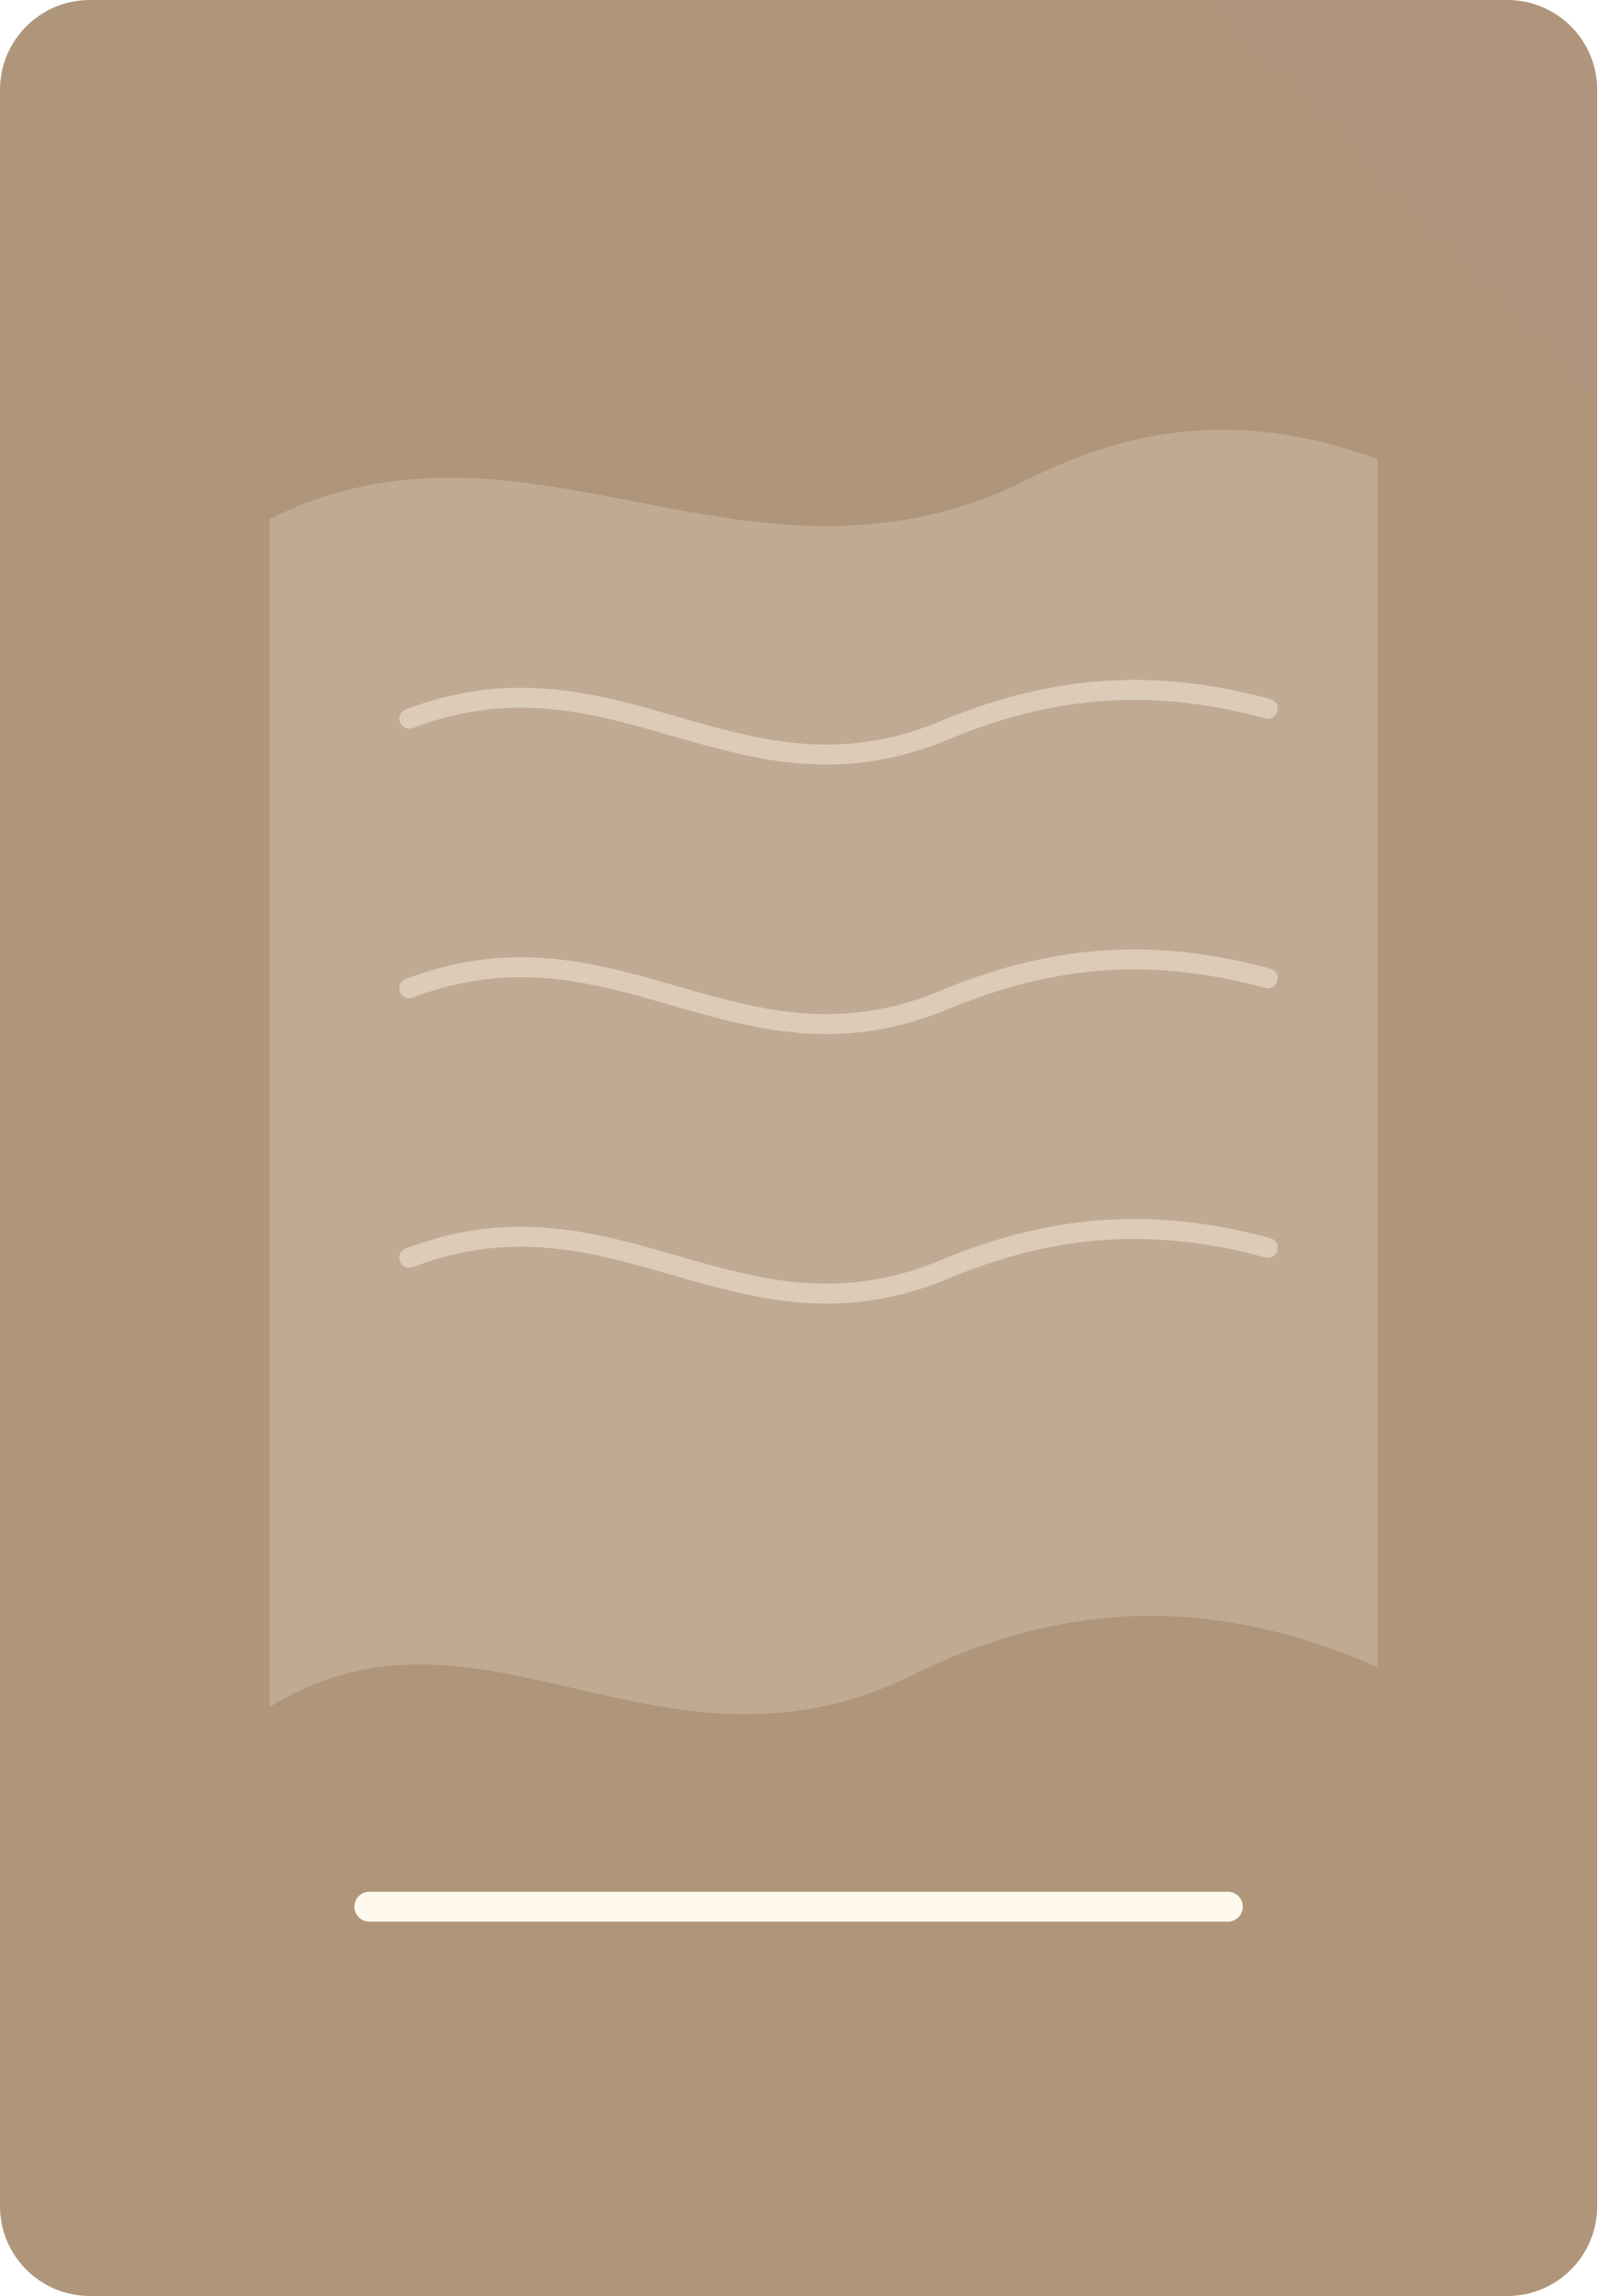
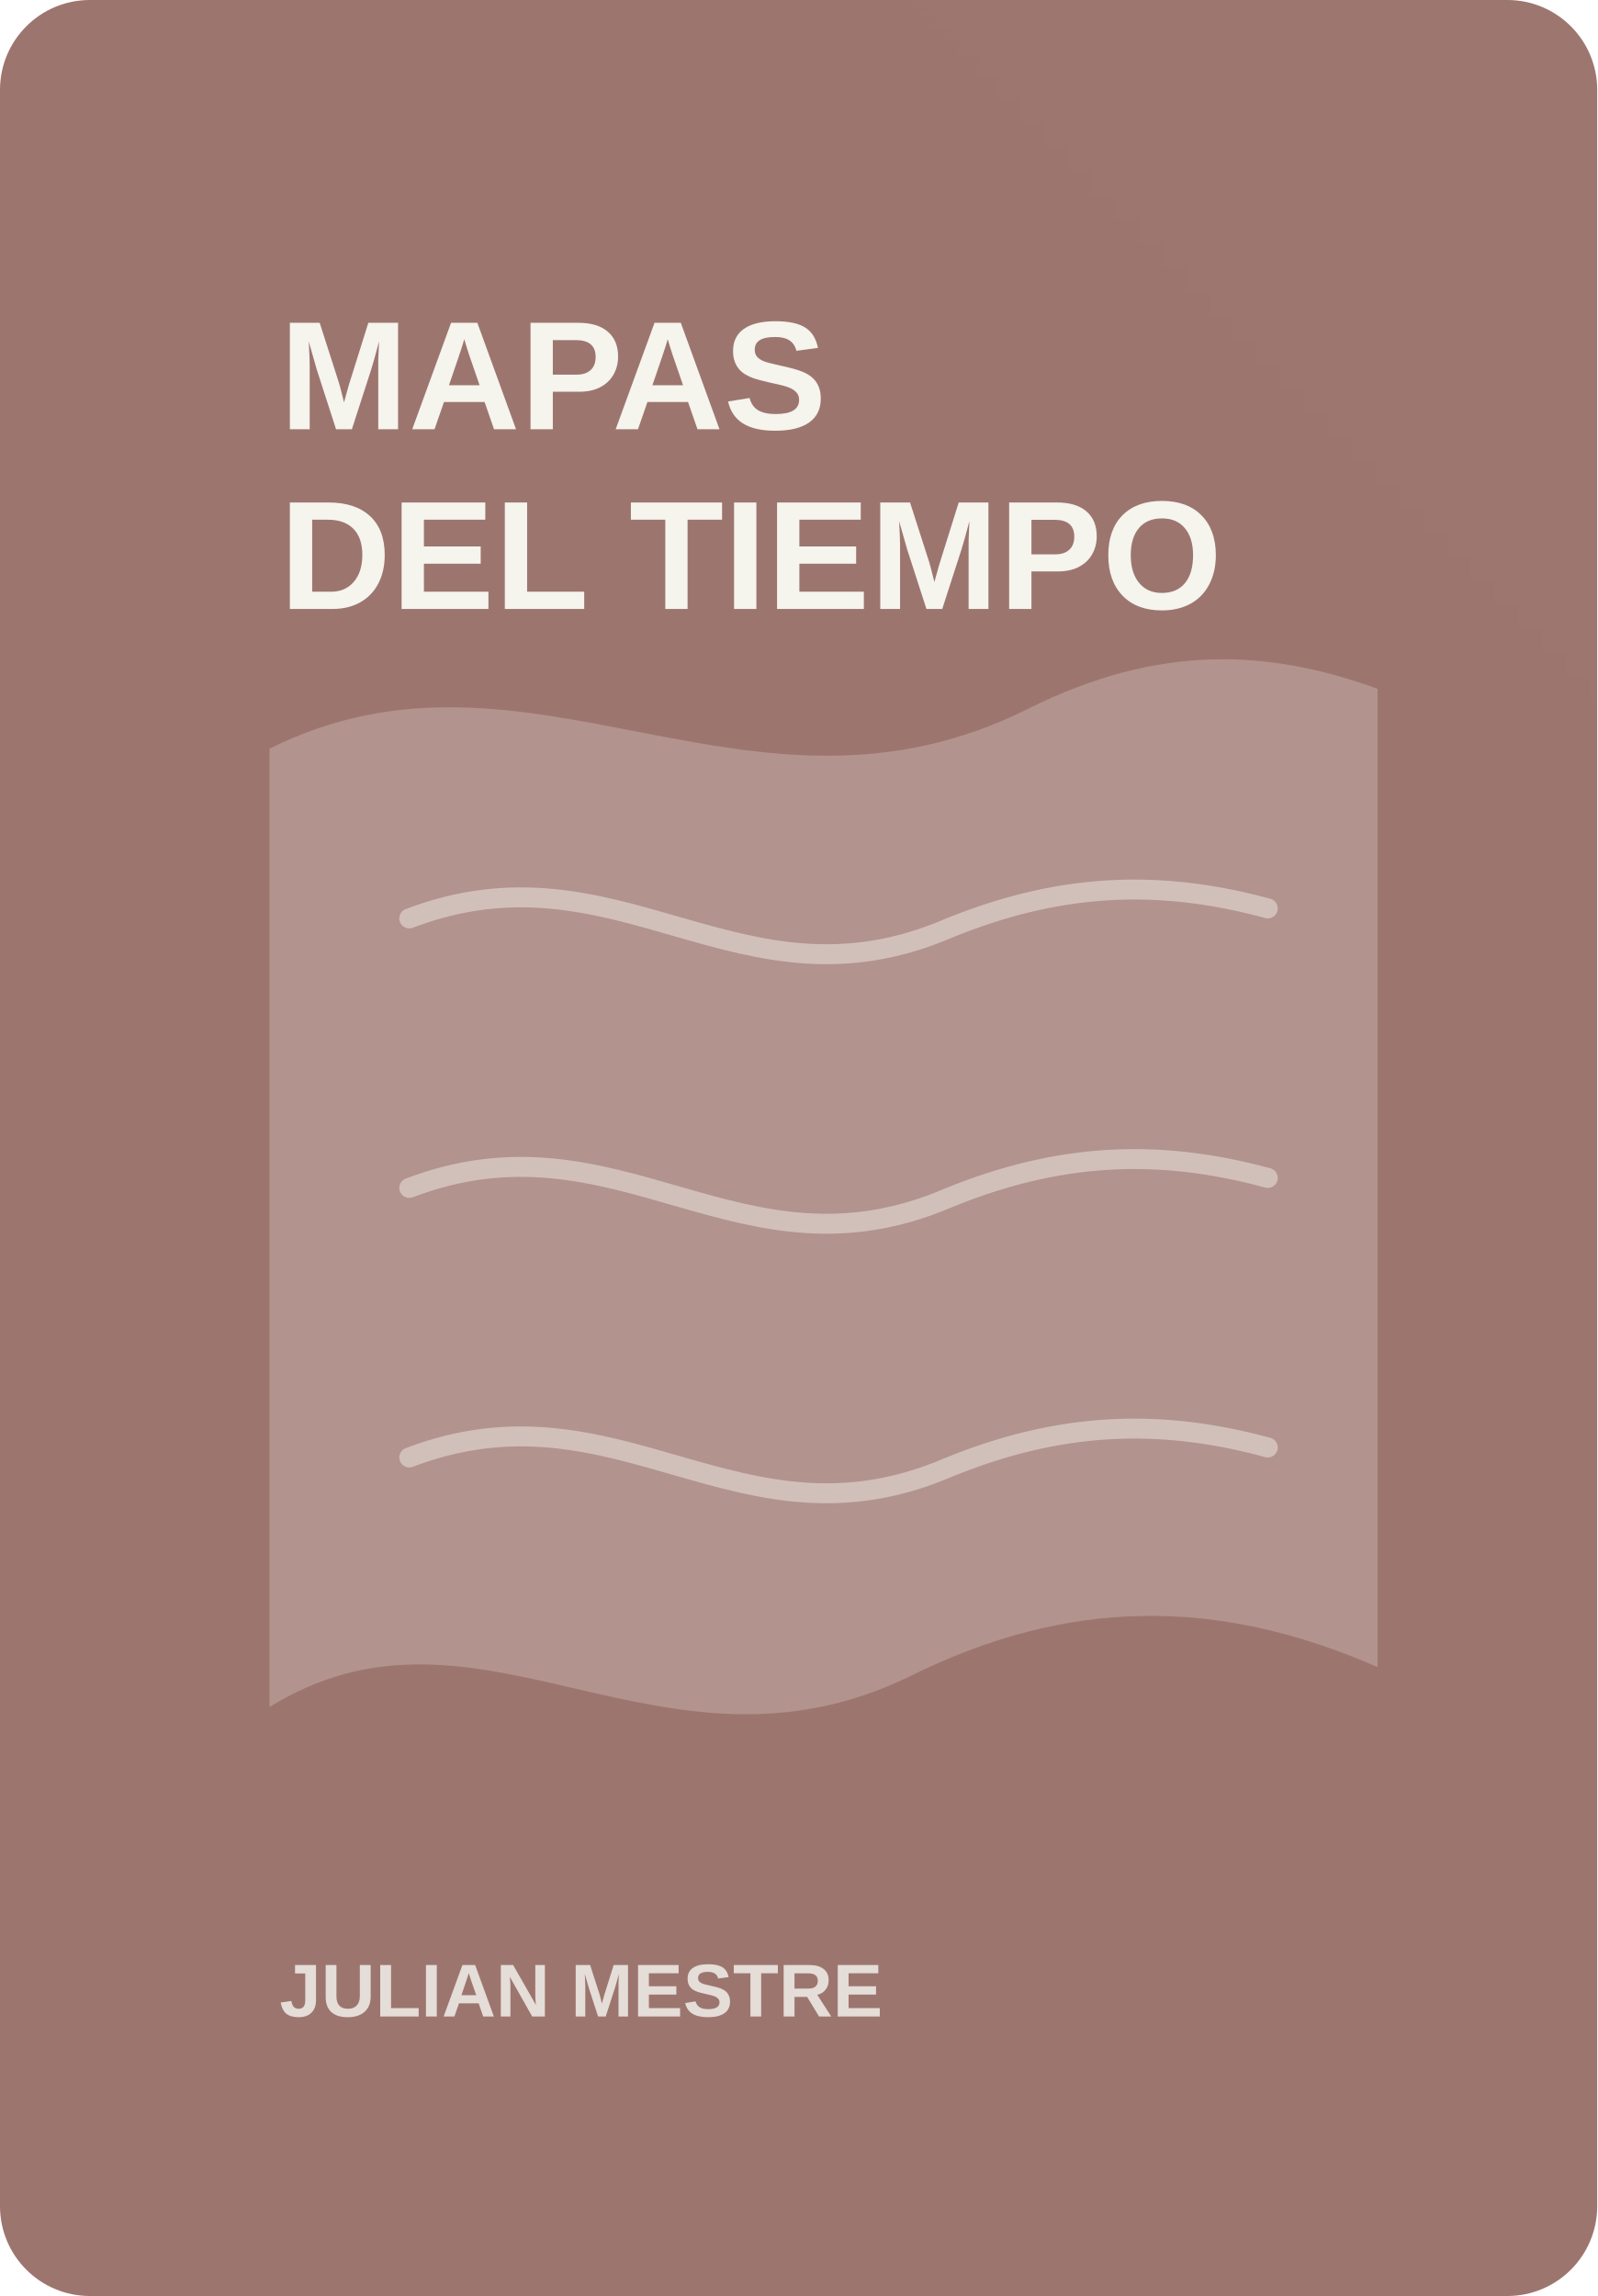
<svg xmlns="http://www.w3.org/2000/svg" width="320" height="460" viewBox="0 0 320 460" fill="none">
  <defs>
-     <linearGradient id="g" x1="0" y1="460" x2="320" y2="0">
-       <stop stop-color="#211B16" />
-       <stop offset="0.5" stop-color="#8A694B" />
-       <stop offset="1" stop-color="#F4E8D3" />
+     <linearGradient id="cover" x1="0" y1="460" x2="320" y2="0">
+       <stop stop-color="#351E1C" />
+       <stop offset="0.5" stop-color="#733635" />
+       <stop offset="1" stop-color="#ECECDC" />
    </linearGradient>
  </defs>
-   <rect width="320" height="460" rx="18" fill="url(#g)" />
-   <path d="M54 104C106 78 150 124 206 96C232 83 254 84 276 92V334C244 320 214 320 182 336C132 360 96 316 54 342V104Z" fill="#FFF8EC" opacity="0.22" />
-   <path d="M82 144C124 128 148 164 190 146C212 137 232 136 254 142M82 198C124 182 148 218 190 200C212 191 232 190 254 196M82 252C124 236 148 272 190 254C212 245 232 244 254 250" stroke="#FFF8EC" stroke-opacity="0.42" stroke-width="4" stroke-linecap="round" />
-   <path d="M74 382H246" stroke="#FFF8EC" stroke-width="6" stroke-linecap="round" />
+   <rect width="320" height="460" rx="18" fill="url(#cover)" />
+   <path d="M54 150C106 124 150 170 206 142C232 129 254 130 276 138V334C244 320 214 320 182 336C132 360 96 316 54 342V150Z" fill="#F5F4ED" opacity="0.24" />
+   <path d="M82 184C124 168 148 204 190 186C212 177 232 176 254 182M82 238C124 222 148 258 190 240C212 231 232 230 254 236M82 292C124 276 148 312 190 294C212 285 232 284 254 290" stroke="#F5F4ED" stroke-opacity="0.46" stroke-width="4" stroke-linecap="round" />
+   <text x="56" y="86" fill="#F5F4ED" font-family="Arial, sans-serif" font-size="31" font-weight="800">MAPAS</text>
+   <text x="56" y="122" fill="#F5F4ED" font-family="Arial, sans-serif" font-size="31" font-weight="800">DEL TIEMPO</text>
+   <text x="56" y="404" fill="#F5F4ED" fill-opacity="0.82" font-family="Arial, sans-serif" font-size="15" font-weight="700">JULIAN MESTRE</text>
</svg>
